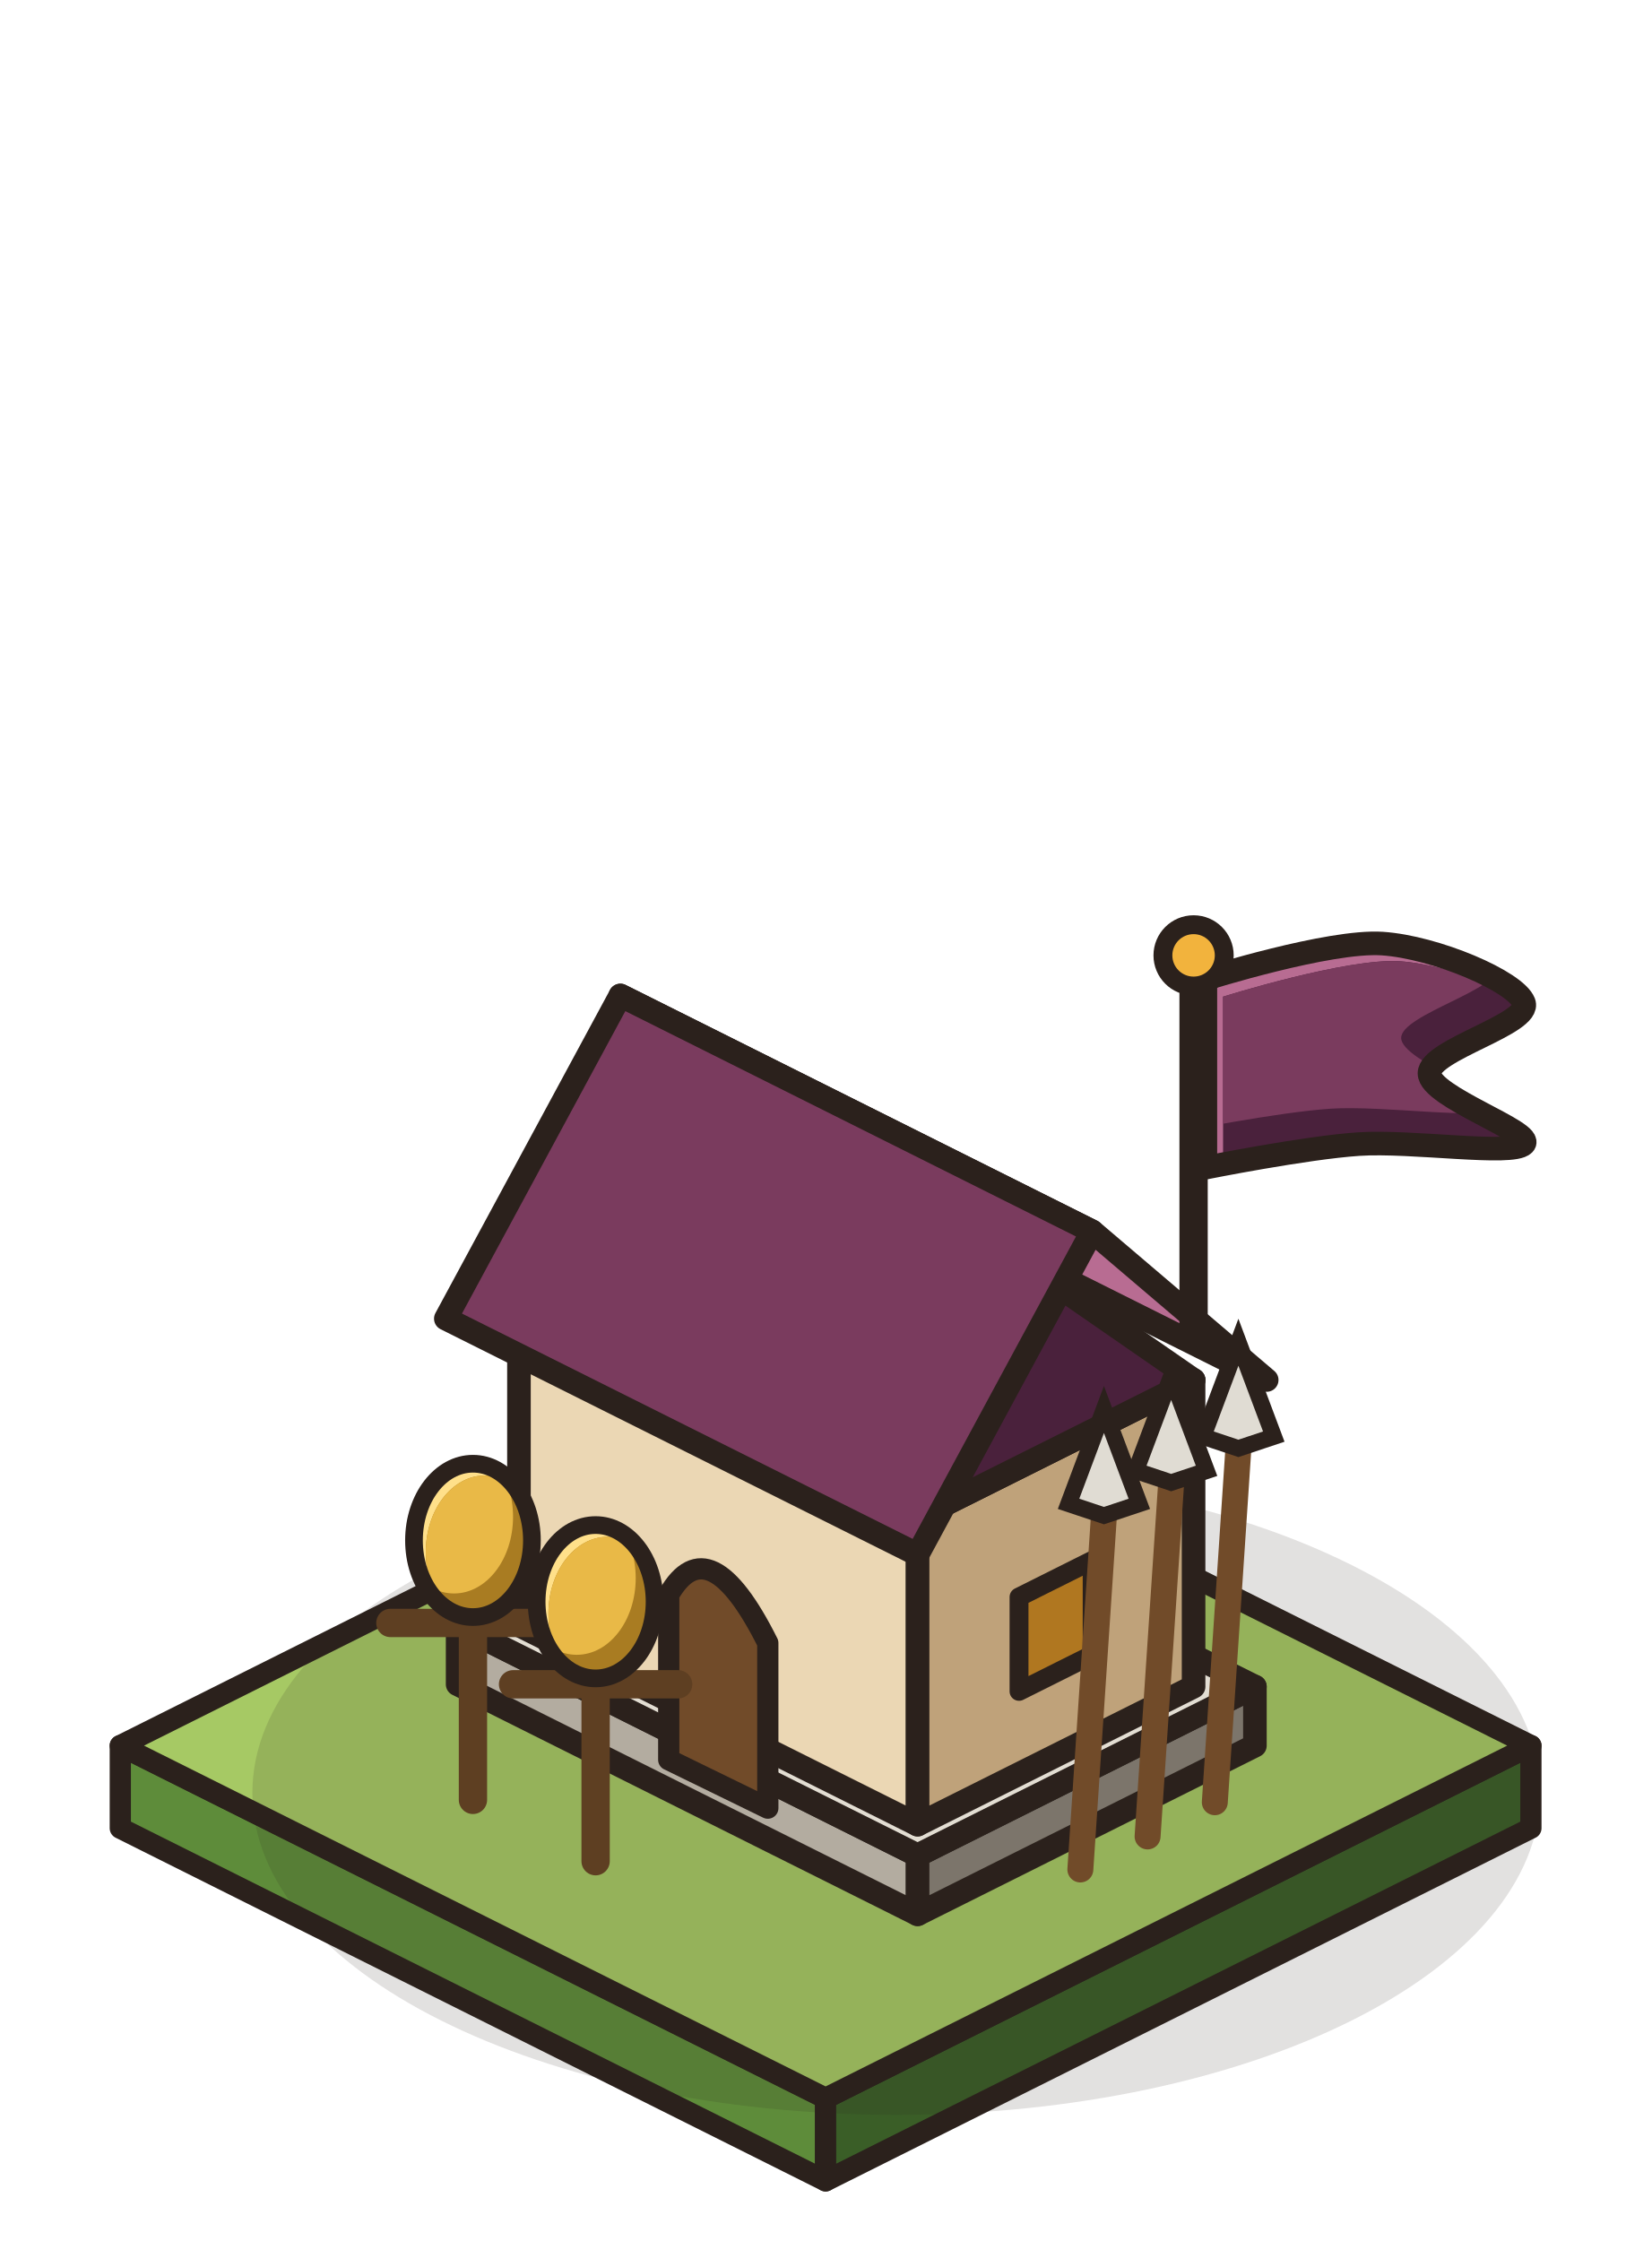
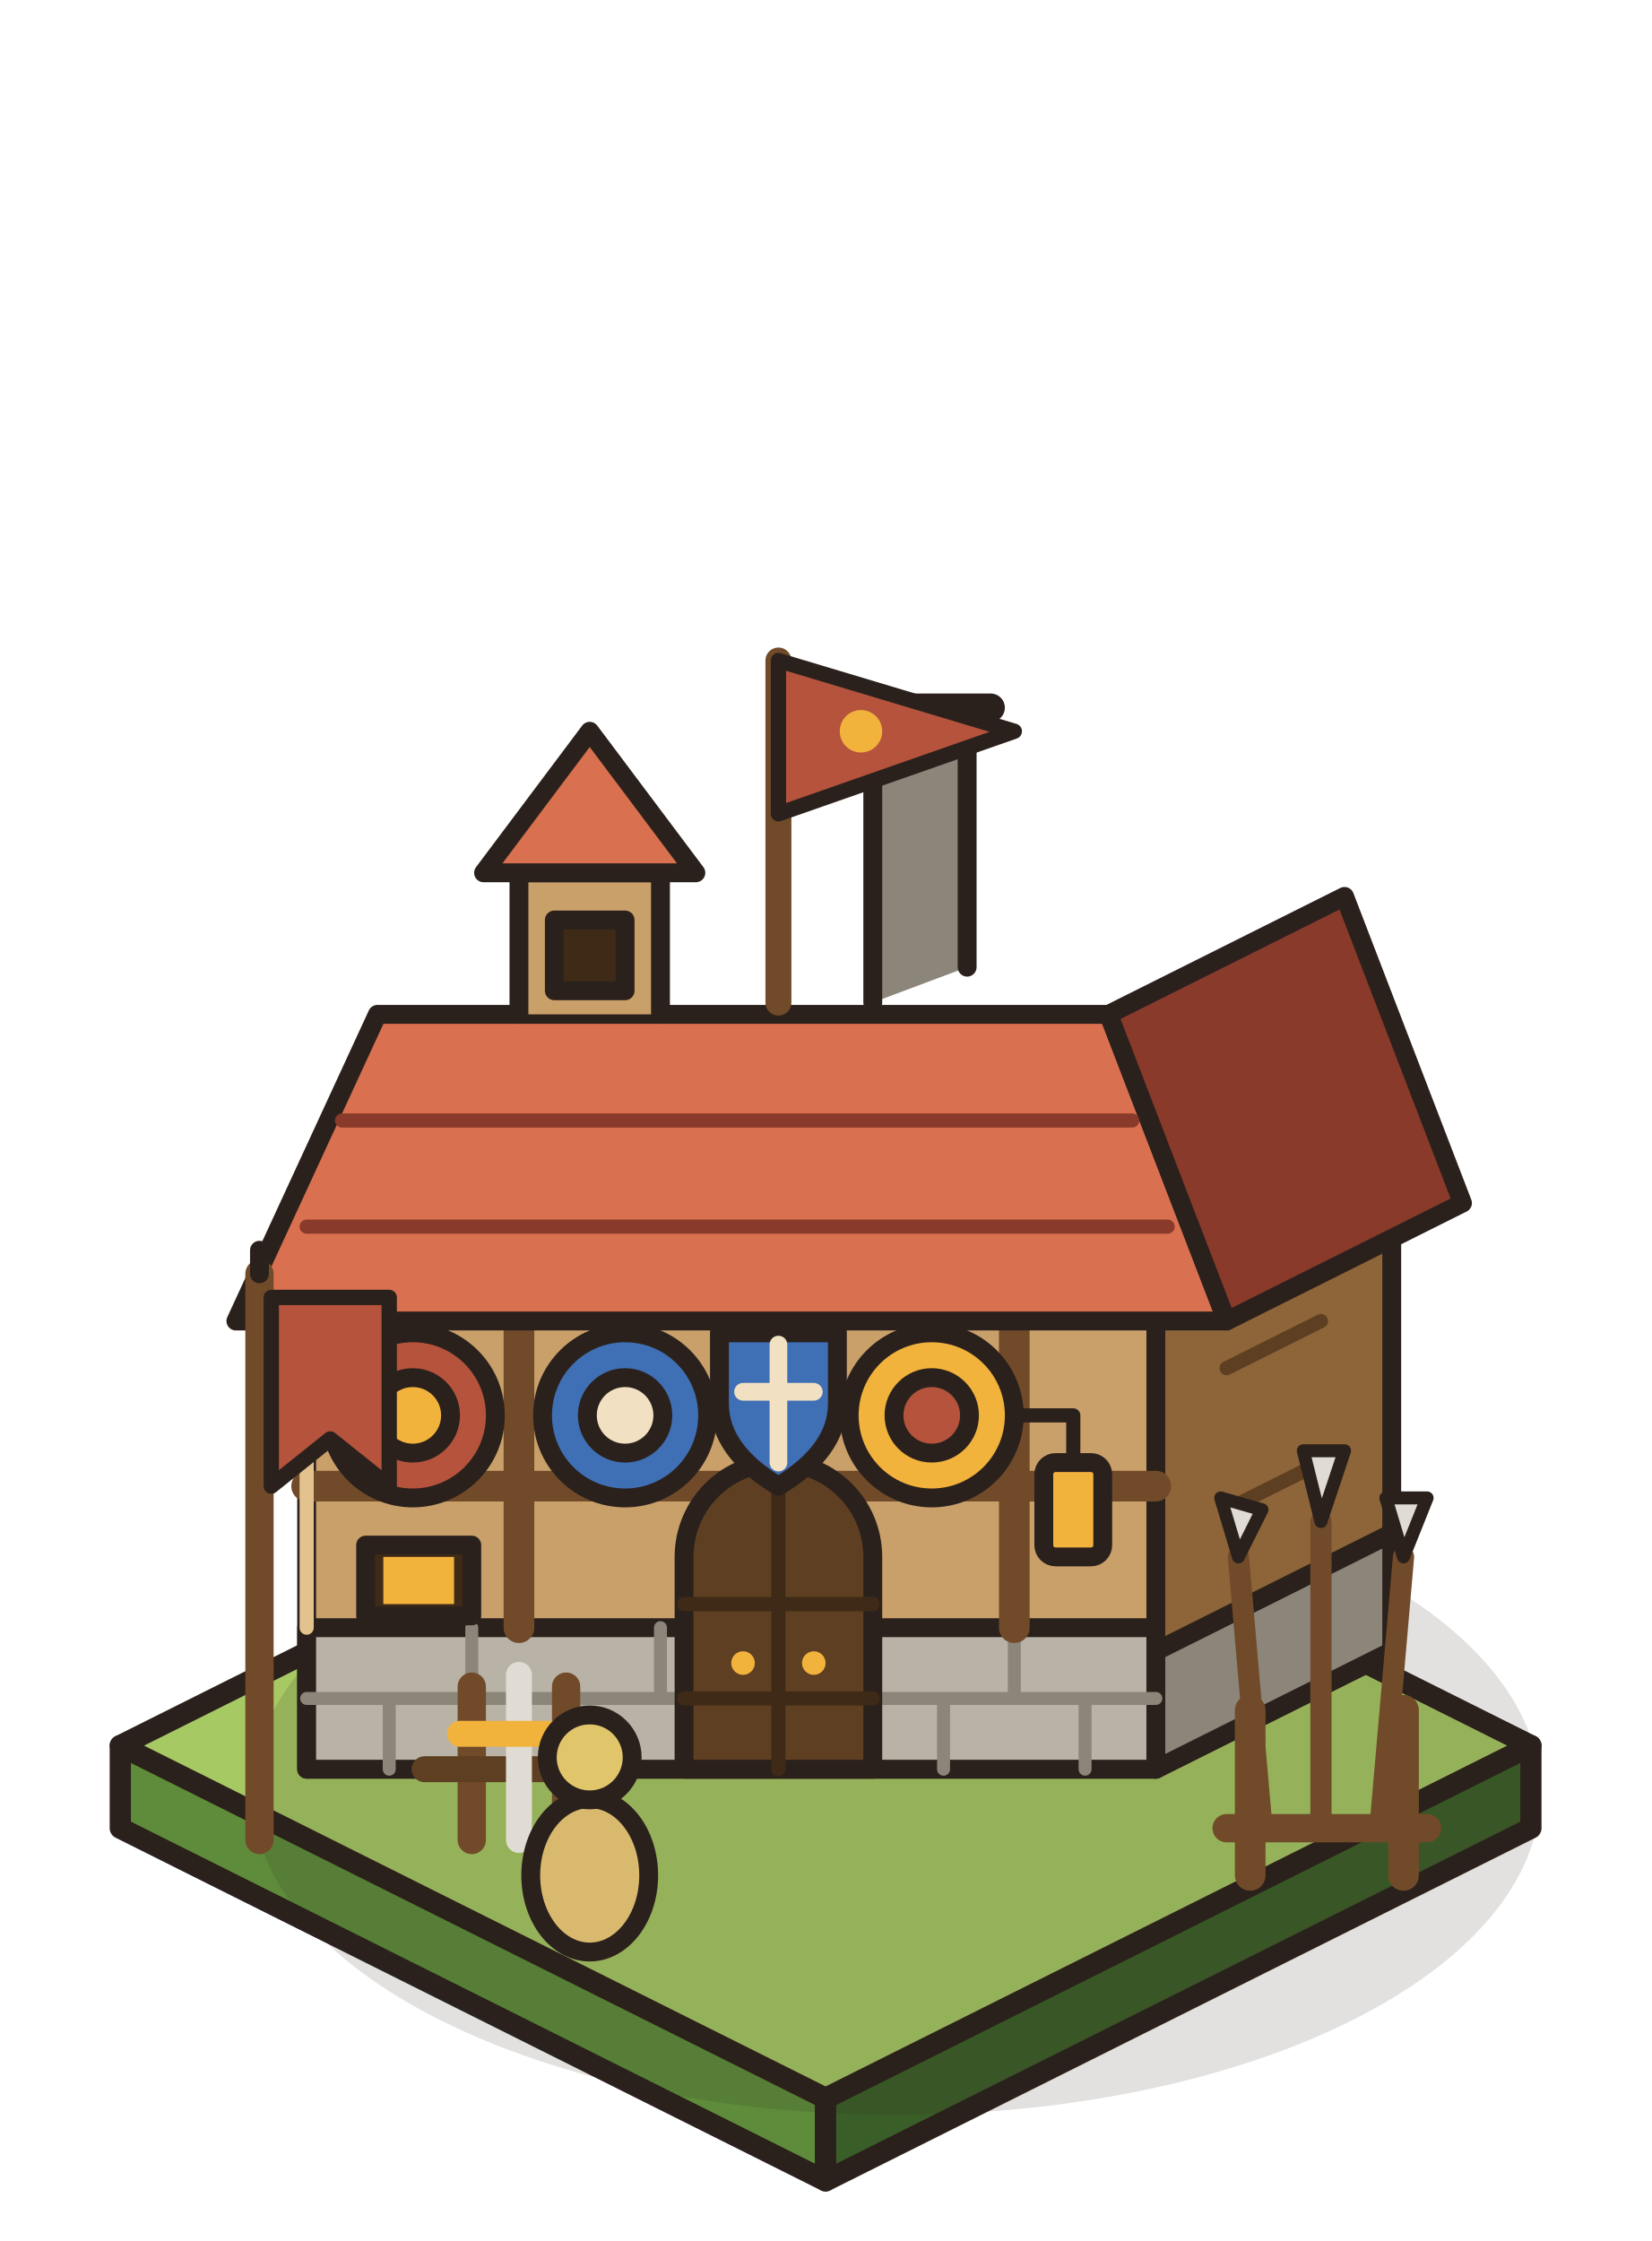
<svg xmlns="http://www.w3.org/2000/svg" viewBox="-70 -122 140 190" width="280" height="380">
  <path d="M-59.8 26L0 55.9L0 62.9L-59.8 33Z" fill="#5E8C3A" stroke="#2B211C" stroke-width="1.8" stroke-linejoin="round" />
  <path d="M59.8 26L0 55.9L0 62.9L59.8 33Z" fill="#3A5E27" stroke="#2B211C" stroke-width="1.8" stroke-linejoin="round" />
  <path d="M0 -3.9L59.8 26L0 55.9L-59.8 26Z" fill="#A6C964" stroke="#2B211C" stroke-width="1.8" stroke-linejoin="round" />
  <ellipse cx="6" cy="30" rx="54.6" ry="27.3" fill="#2B211C" opacity="0.14" />
-   <path d="M-31.2 15.8L7.8 35.3L7.8 40.3L-31.2 20.8Z" fill="#B3ACA0" stroke="#2B211C" stroke-width="2" stroke-linejoin="round" />
-   <path d="M36.4 21L7.8 35.3L7.8 40.3L36.4 26Z" fill="#7C756B" stroke="#2B211C" stroke-width="2" stroke-linejoin="round" />
-   <path d="M-2.6 1.5L36.4 21L7.8 35.3L-31.2 15.8Z" fill="#E3DED3" stroke="#2B211C" stroke-width="2" stroke-linejoin="round" />
-   <path d="M-26 -10.2L7.8 6.7L7.8 32.7L-26 15.8Z" fill="#EBD7B4" stroke="#2B211C" stroke-width="2" stroke-linejoin="round" />
-   <path d="M31.2 -5L7.8 6.7L7.8 32.7L31.2 21Z" fill="#BFA27A" stroke="#2B211C" stroke-width="2" stroke-linejoin="round" />
-   <path d="M-2.6 -21.9L31.2 -5L7.8 6.7L-26 -10.2Z" fill="#FFF4DE" stroke="#2B211C" stroke-width="2" stroke-linejoin="round" />
-   <path d="M-13.3 27.2L-13.3 13.2Q-9.9 7.3 -4.9 17.3L-4.9 31.3Z" fill="#714B29" stroke="#2B211C" stroke-width="1.8" stroke-linejoin="round" />
-   <path d="M22.6 10.3L16.4 13.4L16.4 21.4L22.6 18.3Z" fill="#B07720" stroke="#2B211C" stroke-width="1.6" stroke-linejoin="round" />
-   <path d="M31.2 -5L19.5 -13.1L7.8 6.7Z" fill="#4A213C" stroke="#2B211C" stroke-width="2" stroke-linejoin="round" />
-   <path d="M-2.6 -25L37.4 -5L22.6 -17.6L-17.4 -37.6Z" fill="#B86C92" stroke="#2B211C" stroke-width="2" stroke-linejoin="round" />
-   <path d="M-17.4 -37.6L22.6 -17.6L7.8 9.8L-32.2 -10.2Z" fill="#7A3B5E" stroke="#2B211C" stroke-width="2" stroke-linejoin="round" />
-   <path d="M33 30.8L35 0.8" fill="none" stroke="#714B29" stroke-width="2.2" stroke-linecap="round" stroke-linejoin="round" />
-   <path d="M35 0.8l-3-1l3-8l3 8z" fill="#E0DCD3" stroke="#2B211C" stroke-width="1.4" />
-   <path d="M27.3 33.7L29.3 3.7" fill="none" stroke="#714B29" stroke-width="2.2" stroke-linecap="round" stroke-linejoin="round" />
-   <path d="M29.3 3.7l-3-1l3-8l3 8z" fill="#E0DCD3" stroke="#2B211C" stroke-width="1.4" />
-   <path d="M21.6 36.5L23.6 6.5" fill="none" stroke="#714B29" stroke-width="2.2" stroke-linecap="round" stroke-linejoin="round" />
-   <path d="M23.6 6.5l-3-1l3-8l3 8z" fill="#E0DCD3" stroke="#2B211C" stroke-width="1.4" />
-   <path d="M31.2 -9L31.2 -39" fill="none" stroke="#2B211C" stroke-width="2.4" stroke-linecap="round" stroke-linejoin="round" />
-   <defs>
-     <path id="barracks-2-0" d="M32.2 -39C32.2 -39 42.7 -42.3 47.2 -42C51.7 -41.7 58.5 -38.8 59.2 -37C59.9 -35.2 51.2 -33 51.2 -31C51.2 -29 60.2 -26 59.2 -25C58.2 -24 49.7 -25.3 45.2 -25C40.7 -24.7 32.2 -23 32.2 -23C32.2 -23 32.2 -39 32.2 -39Z" />
-     <clipPath id="barracks-2-1">
-       <use href="#barracks-2-0" />
-     </clipPath>
-     <clipPath id="barracks-2-2">
-       <use href="#barracks-2-0" transform="translate(1.5 1.5)" />
-     </clipPath>
-   </defs>
-   <g clip-path="url(#barracks-2-1)">
-     <use href="#barracks-2-0" fill="#B86C92" />
-     <use href="#barracks-2-0" fill="#4A213C" transform="translate(1.5 1.5)" />
-     <g clip-path="url(#barracks-2-2)">
-       <use href="#barracks-2-0" fill="#7A3B5E" transform="translate(-2.4 -3)" />
-     </g>
+   <g stroke="#2B211C" stroke-width="1.6" stroke-linejoin="round" stroke-linecap="round">
+     <path d="M28 28L48 18V-22L28 -12Z" fill="#8E6539" />
+     <path d="M28 28L48 18V8L28 18Z" fill="#8C857A" />
+     <path d="M-44 28V-12H28V28Z" fill="#C9A06A" />
+     <path d="M-44 28V16H28V28Z" fill="#B9B2A6" />
+     <path d="M-44 22H28M-30 16V22M-14 16V22M2 16V22M16 16V22M-37 22V28M-22 22V28M-6 22V28M10 22V28M22 22V28" fill="none" stroke="#8C857A" stroke-width="1.1" />
+     <path d="M-44 4H28M-26 -12V16M-4 -12V16M16 -12V16" fill="none" stroke="#714B29" stroke-width="2.6" />
+     <path d="M-44 -12V16" fill="none" stroke="#E4C28E" stroke-width="1.2" />
+     <path d="M-12 28V10A8 8 0 0 1 4 10V28Z" fill="#5E3F22" />
+     <path d="M-4 2V28M-12 14H4M-12 22H4" fill="none" stroke="#3E2A16" stroke-width="1.2" />
+     <circle cx="-7" cy="19" r="1" fill="#F2B33D" stroke="none" />
+     <circle cx="-1" cy="19" r="1" fill="#F2B33D" stroke="none" />
+     <path d="M-9 -9H1V-3Q1 1 -4 4Q-9 1 -9 -3Z" fill="#3F6FB5" />
+     <path d="M-4 -8V2M-7 -4H-1" fill="none" stroke="#F1E1C2" stroke-width="1.5" />
+     <circle cx="-35" cy="-2" r="7" fill="#B5533C" />
+     <circle cx="-35" cy="-2" r="3.2" fill="#F2B33D" />
+     <circle cx="-17" cy="-2" r="7" fill="#3F6FB5" />
+     <circle cx="-17" cy="-2" r="3.2" fill="#F1E1C2" />
+     <circle cx="9" cy="-2" r="7" fill="#F2B33D" />
+     <circle cx="9" cy="-2" r="3.2" fill="#B5533C" />
+     <circle cx="21" cy="-2" r="0" fill="none" stroke="none" />
+     <rect x="-39" y="9" width="9" height="6" fill="#3E2A16" />
+     <rect x="-37.5" y="10" width="6" height="4" fill="#F2B33D" stroke="none" />
+     <path d="M16 -2H21V2" fill="none" stroke-width="1.2" />
+     <rect x="18.500" y="2" width="5" height="8" rx="1" fill="#F2B33D" />
+     <path d="M34 6L42 2M34 -6L42 -10" fill="none" stroke="#5E3F22" stroke-width="1.2" />
+     <path d="M-50 -10L-38 -36H24L34 -10Z" fill="#D9704F" />
+     <path d="M34 -10L54 -20L44 -46L24 -36Z" fill="#8A3A2A" />
+     <path d="M-44 -18H29M-41 -27H26M36 -16L49 -23M34 -26L47 -33" fill="none" stroke="#8A3A2A" stroke-width="1.2" />
+     <path d="M-26 -36V-48H-14V-36" fill="#C9A06A" />
+     <path d="M-29 -48L-20 -60L-11 -48Z" fill="#D9704F" />
+     <rect x="-23" y="-44" width="6" height="6" fill="#3E2A16" />
+     <path d="M4 -37V-62H12V-40" fill="#8C857A" />
+     <path d="M2 -62H14" fill="none" stroke-width="2.4" />
+     <path d="M-4 -37V-66" fill="none" stroke="#714B29" stroke-width="2.2" />
+     <path d="M-4 -66L16 -60L-4 -53Z" fill="#B5533C" stroke-width="1.3" />
+     <circle cx="3" cy="-60" r="1.8" fill="#F2B33D" stroke="none" />
+     <path d="M-48 34V-14" fill="none" stroke="#714B29" stroke-width="2.4" />
+     <path d="M-48 -14L-48 -16" fill="none" />
+     <path d="M-47 -12H-37V4L-42 0L-47 4Z" fill="#B5533C" stroke-width="1.3" />
+     <path d="M36 37V23M49 37V23" fill="none" stroke="#714B29" stroke-width="2.6" />
+     <path d="M34 33H51" fill="none" stroke="#714B29" stroke-width="2.4" />
+     <path d="M37 33L35 10M42 33V7M47 33L49 10" fill="none" stroke="#714B29" stroke-width="1.8" />
+     <path d="M35 10L33.500 5L37 6ZM42 7L40.500 1L44 1ZM49 10L47.500 5L51 5Z" fill="#E0DCD3" stroke-width="1.1" />
+     <path d="M-22 34V21M-30 34V21" fill="none" stroke="#714B29" stroke-width="2.4" />
+     <path d="M-34 28L-18 28" fill="none" stroke="#5E3F22" stroke-width="2.2" />
+     <path d="M-26 20L-26 34" fill="none" stroke="#E0DCD3" stroke-width="2.2" />
+     <path d="M-31 25H-21" fill="none" stroke="#F2B33D" stroke-width="2.2" />
+     <ellipse cx="-20" cy="37" rx="5" ry="6.500" fill="#D9B96E" />
+     <circle cx="-20" cy="27" r="3.600" fill="#E0C56A" />
  </g>
-   <use href="#barracks-2-0" fill="none" stroke="#2B211C" stroke-width="2" stroke-linejoin="round" />
-   <circle cx="31.2" cy="-41" r="2.6" fill="#F2B33D" stroke="#2B211C" stroke-width="1.6" />
-   <path d="M-29.9 30.6l0 -20M-36.9 15.6h14" fill="none" stroke="#5E3F22" stroke-width="2.4" stroke-linecap="round" stroke-linejoin="round" />
-   <defs>
-     <path id="barracks-2-3" d="M-34.9 8.6A5 6.5 0 1 0 -24.9 8.6A5 6.5 0 1 0 -34.9 8.6Z" />
-     <clipPath id="barracks-2-4">
-       <use href="#barracks-2-3" />
-     </clipPath>
-     <clipPath id="barracks-2-5">
-       <use href="#barracks-2-3" transform="translate(1 1)" />
-     </clipPath>
-   </defs>
-   <g clip-path="url(#barracks-2-4)">
-     <use href="#barracks-2-3" fill="#FFE08A" />
-     <use href="#barracks-2-3" fill="#A97C22" transform="translate(1 1)" />
-     <g clip-path="url(#barracks-2-5)">
-       <use href="#barracks-2-3" fill="#E9B947" transform="translate(-1.6 -2)" />
-     </g>
-   </g>
-   <use href="#barracks-2-3" fill="none" stroke="#2B211C" stroke-width="1.5" stroke-linejoin="round" />
-   <path d="M-19.5 35.8l0 -20M-26.5 20.8h14" fill="none" stroke="#5E3F22" stroke-width="2.4" stroke-linecap="round" stroke-linejoin="round" />
-   <defs>
-     <path id="barracks-2-6" d="M-24.5 13.8A5 6.5 0 1 0 -14.5 13.8A5 6.5 0 1 0 -24.5 13.8Z" />
-     <clipPath id="barracks-2-7">
-       <use href="#barracks-2-6" />
-     </clipPath>
-     <clipPath id="barracks-2-8">
-       <use href="#barracks-2-6" transform="translate(1 1)" />
-     </clipPath>
-   </defs>
-   <g clip-path="url(#barracks-2-7)">
-     <use href="#barracks-2-6" fill="#FFE08A" />
-     <use href="#barracks-2-6" fill="#A97C22" transform="translate(1 1)" />
-     <g clip-path="url(#barracks-2-8)">
-       <use href="#barracks-2-6" fill="#E9B947" transform="translate(-1.6 -2)" />
-     </g>
-   </g>
-   <use href="#barracks-2-6" fill="none" stroke="#2B211C" stroke-width="1.5" stroke-linejoin="round" />
</svg>
